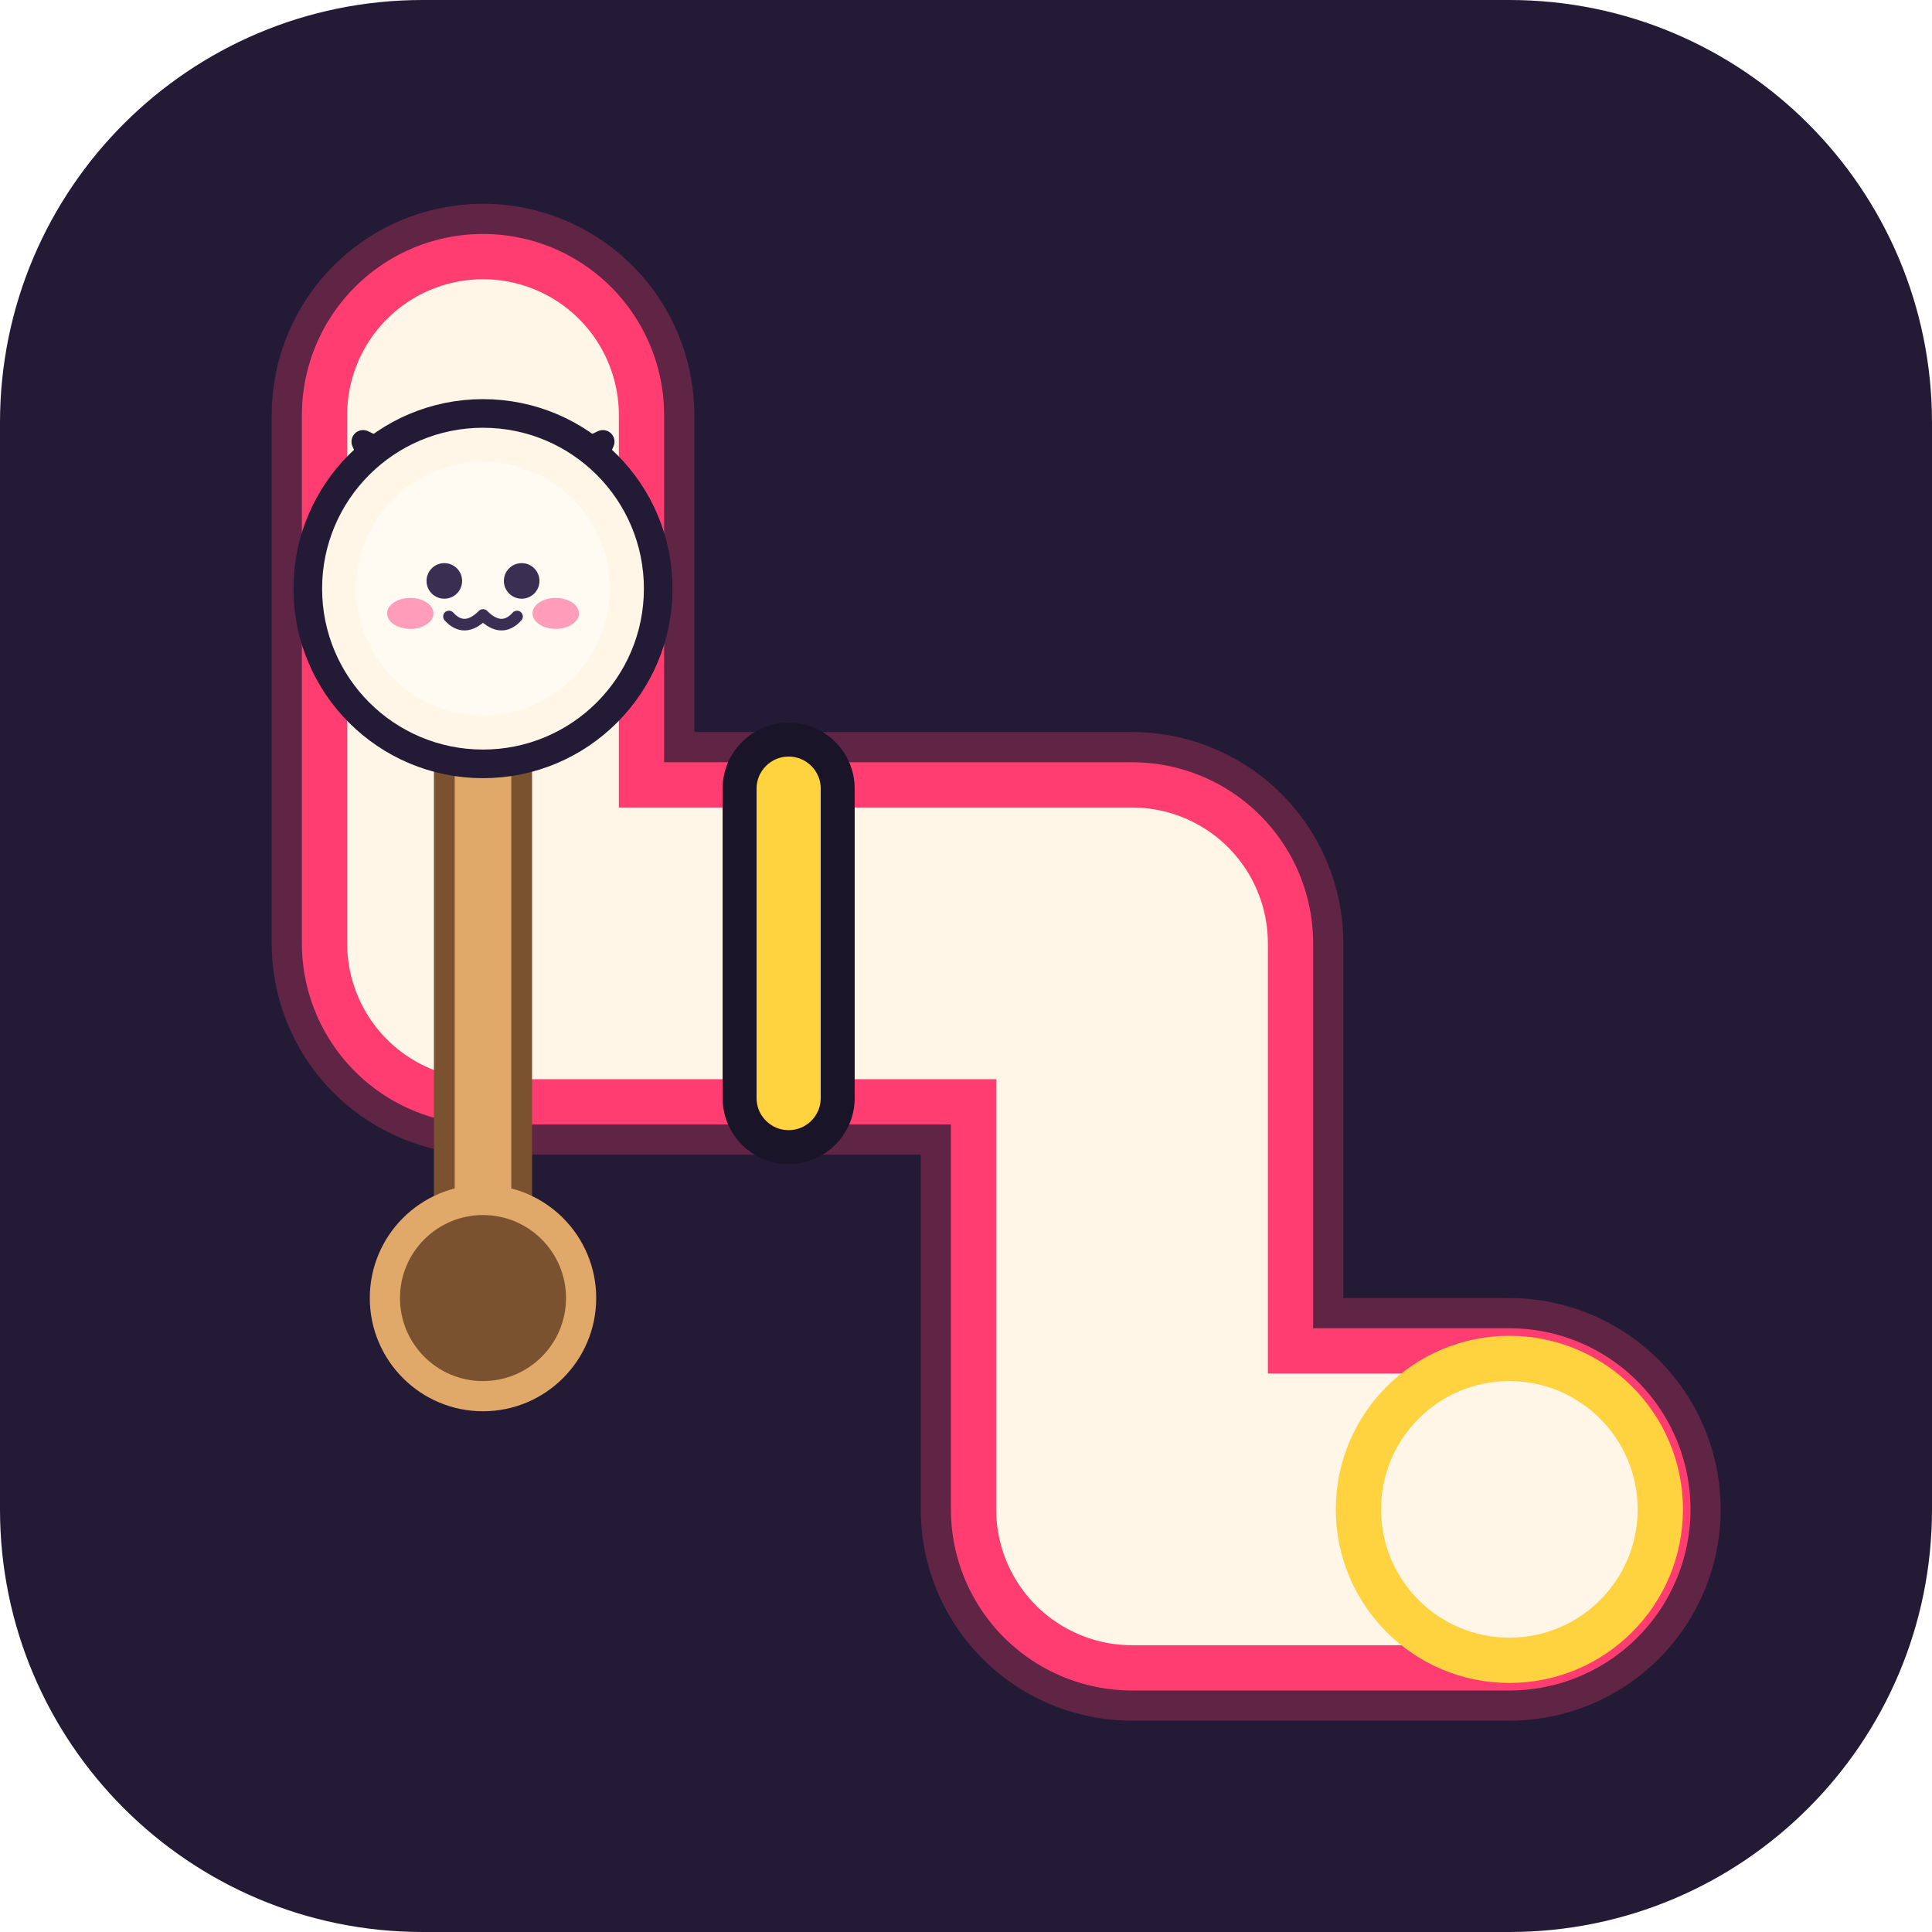
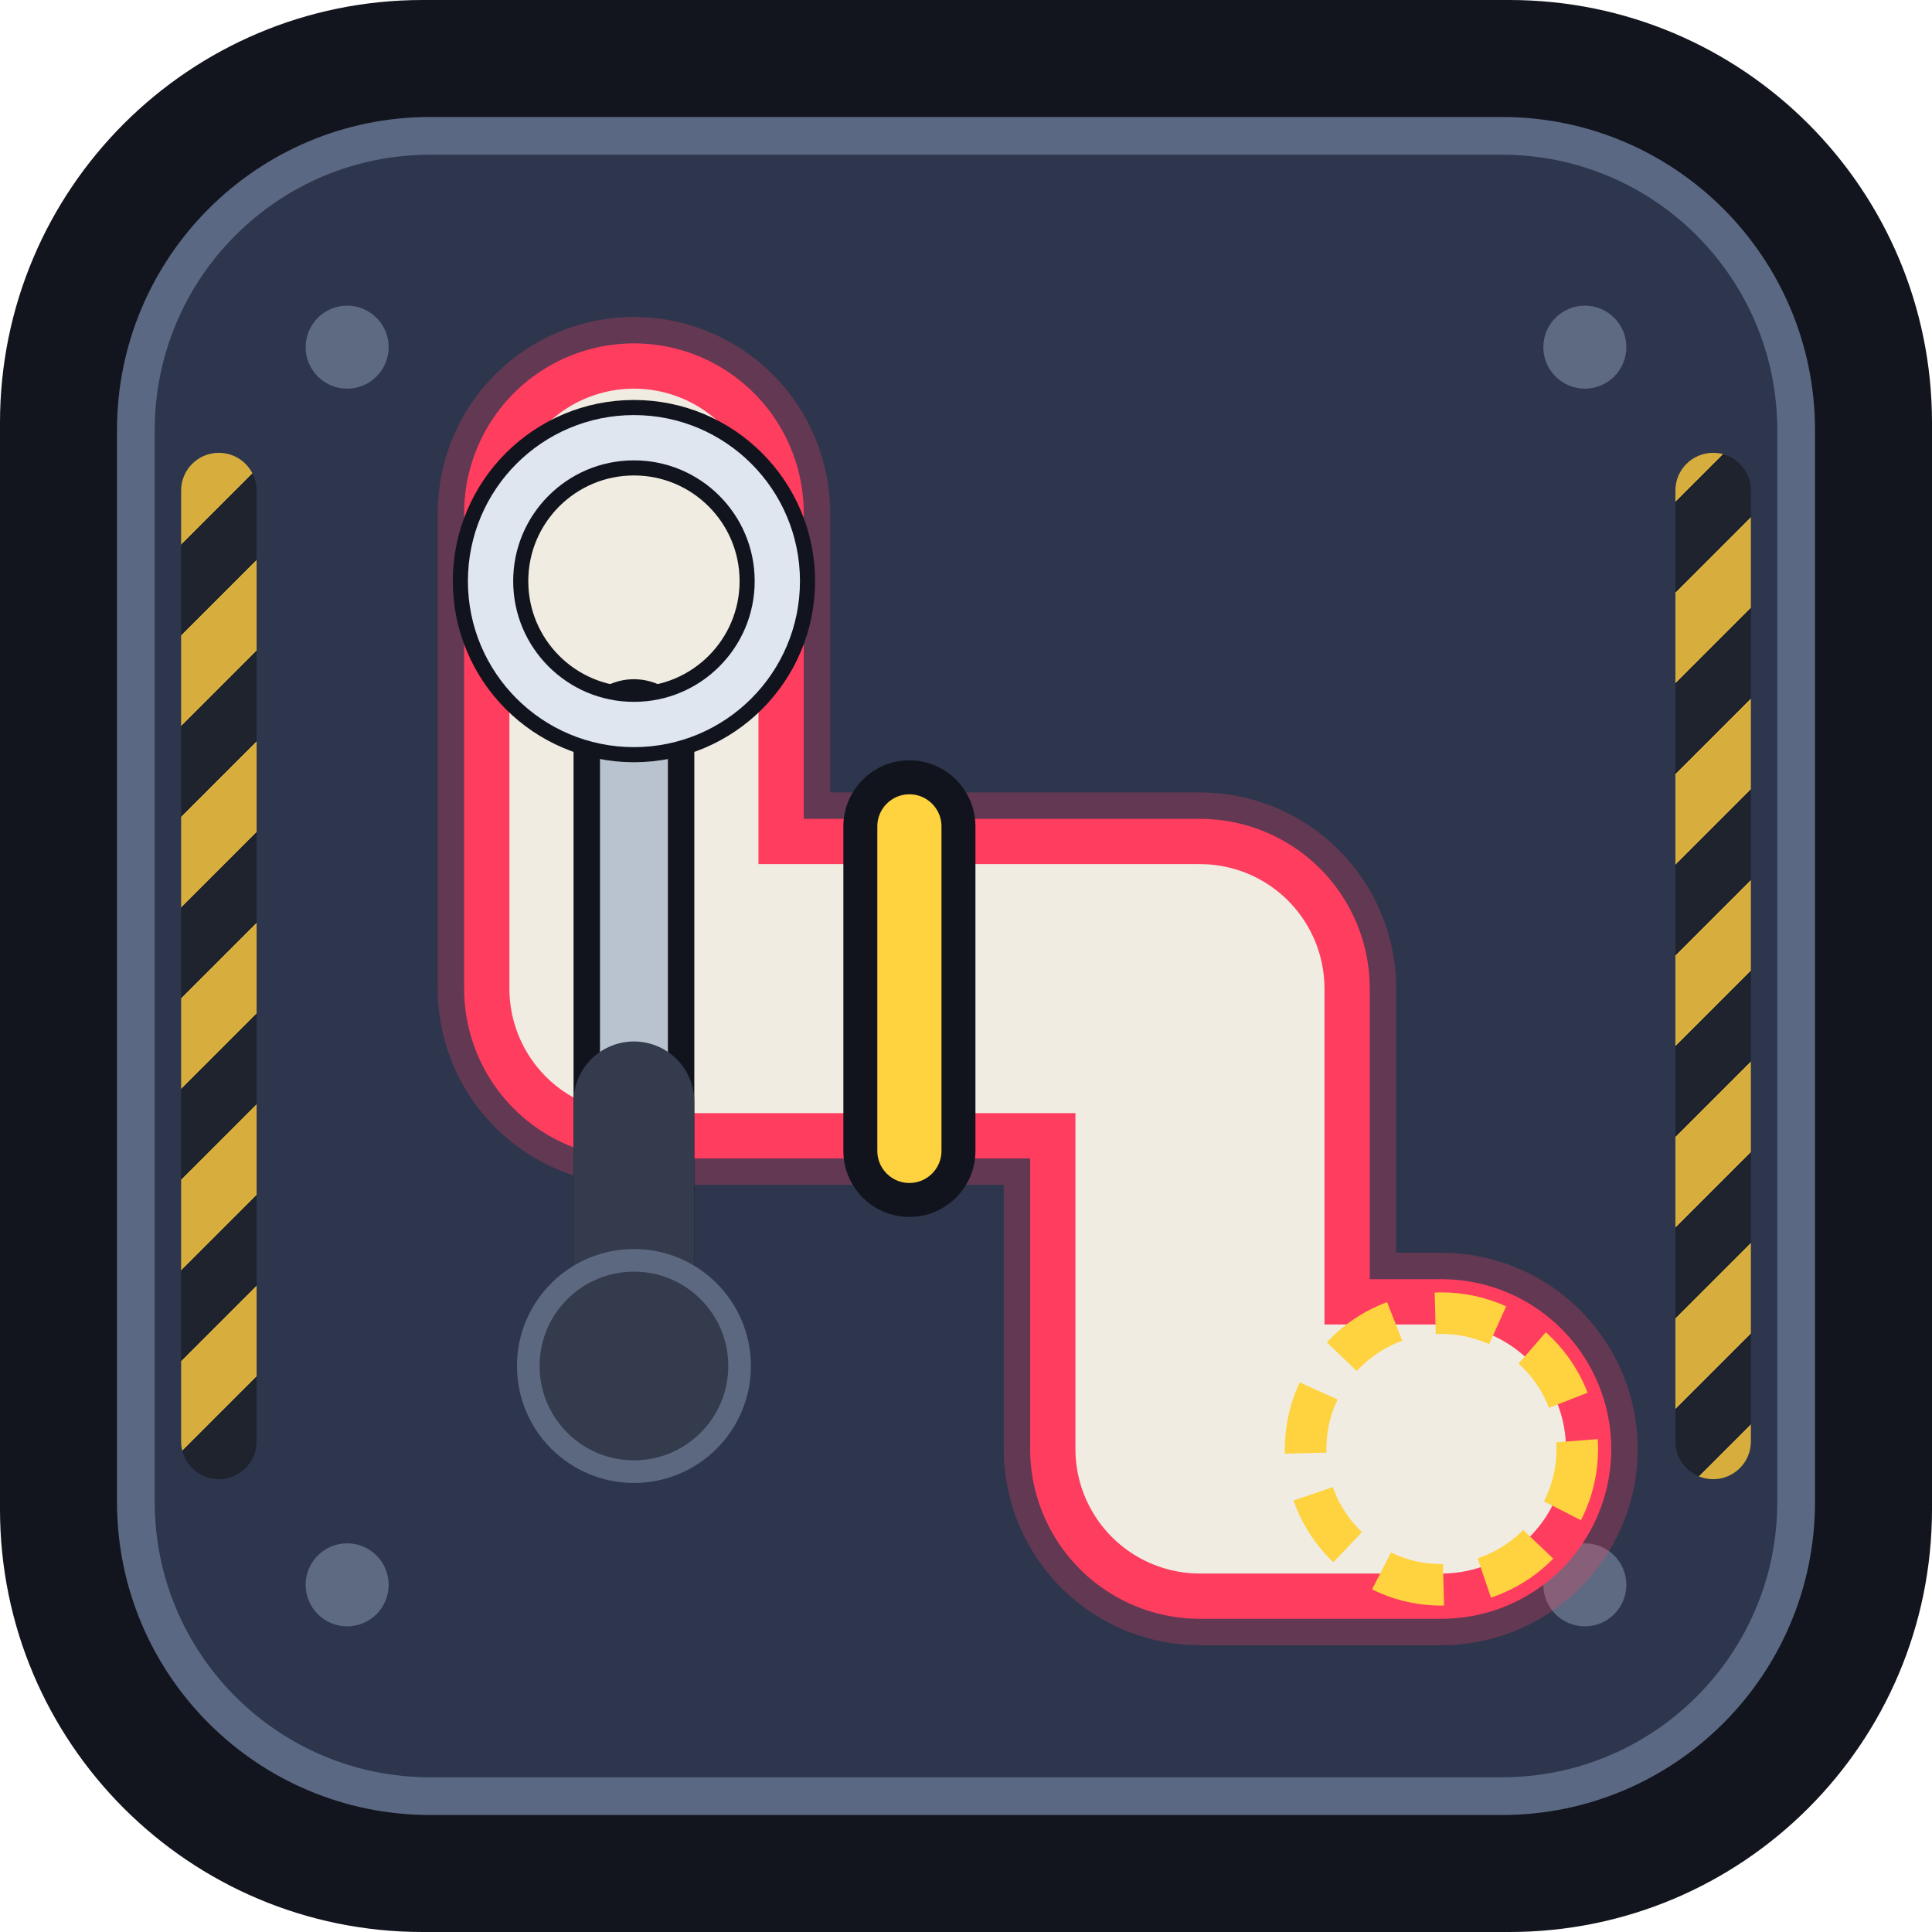
- <svg xmlns="http://www.w3.org/2000/svg" viewBox="0 0 512 512" width="512" height="512" role="img" aria-label="ねこイライラ棒">
-   <rect width="512" height="512" rx="112" fill="#231a35" />
+ <svg xmlns="http://www.w3.org/2000/svg" viewBox="0 0 512 512" width="512" height="512" role="img" aria-label="イライラ棒工場">
+   <defs>
+     <pattern id="st" width="34" height="34" patternUnits="userSpaceOnUse" patternTransform="rotate(45)">
+       <rect width="34" height="34" fill="#f5c33c" />
+       <rect width="17" height="34" fill="#1b2029" />
+     </pattern>
+   </defs>
+   <rect width="512" height="512" rx="112" fill="#12151d" />
+   <rect x="36" y="36" width="440" height="440" rx="78" fill="#2d364d" stroke="#5a6883" stroke-width="10" />
+   <rect x="48" y="120" width="20" height="272" rx="10" fill="url(#st)" opacity=".85" />
+   <rect x="444" y="120" width="20" height="272" rx="10" fill="url(#st)" opacity=".85" />
+   <g fill="#5e6a82">
+     <circle cx="92" cy="92" r="11" />
+     <circle cx="420" cy="92" r="11" />
+     <circle cx="92" cy="420" r="11" />
+     <circle cx="420" cy="420" r="11" />
+   </g>
  <g fill="none" stroke-linecap="round" stroke-linejoin="round">
-     <path d="M128,110 L128,250 L300,250 L300,400 L400,400" stroke="#ff3d71" stroke-width="112" opacity=".28" />
-     <path d="M128,110 L128,250 L300,250 L300,400 L400,400" stroke="#ff3d71" stroke-width="96" />
-     <path d="M128,110 L128,250 L300,250 L300,400 L400,400" stroke="#fff6e8" stroke-width="72" />
+     <path d="M168,136 L168,262 L318,262 L318,384 L382,384" stroke="#ff3d5f" stroke-width="104" opacity=".26" />
+     <path d="M168,136 L168,262 L318,262 L318,384 L382,384" stroke="#ff3d5f" stroke-width="90" />
+     <path d="M168,136 L168,262 L318,262 L318,384 L382,384" stroke="#f0ece2" stroke-width="66" />
  </g>
-   <rect x="196" y="196" width="26" height="108" rx="13" fill="#ffd23f" stroke="#1a1428" stroke-width="9" />
-   <line x1="128" y1="330" x2="128" y2="168" stroke="#7a5230" stroke-width="26" stroke-linecap="round" />
-   <line x1="128" y1="326" x2="128" y2="172" stroke="#e0a869" stroke-width="15" stroke-linecap="round" />
-   <circle cx="128" cy="344" r="26" fill="#7a5230" stroke="#e0a869" stroke-width="8" />
-   <g transform="translate(128 156) scale(2.05)">
-     <path d="M-12,-11 L-15.5,-19 L-6,-14.5 Z" fill="#fff6e8" stroke="#231a35" stroke-width="3" stroke-linejoin="round" />
-     <path d="M12,-11 L15.5,-19 L6,-14.5 Z" fill="#fff6e8" stroke="#231a35" stroke-width="3" stroke-linejoin="round" />
-     <circle r="21" fill="#fffaf2" stroke="#231a35" stroke-width="7" />
-     <circle r="18.6" fill="none" stroke="#fff6e8" stroke-width="4.4" />
-     <ellipse cx="-9.4" cy="3.2" rx="3" ry="2" fill="#ff9dbb" />
-     <ellipse cx="9.4" cy="3.2" rx="3" ry="2" fill="#ff9dbb" />
-     <circle cx="-5" cy="-1" r="2.3" fill="#3a2f52" />
-     <circle cx="5" cy="-1" r="2.3" fill="#3a2f52" />
-     <path d="M0,3.4 q-2.4,2.4 -4.4,.2 M0,3.4 q2.4,2.4 4.4,.2" fill="none" stroke="#3a2f52" stroke-width="1.5" stroke-linecap="round" />
-   </g>
-   <circle cx="400" cy="400" r="40" fill="none" stroke="#ffd23f" stroke-width="12" />
+   <rect x="228" y="206" width="26" height="112" rx="13" fill="#ffd23f" stroke="#11141c" stroke-width="9" />
+   <line x1="168" y1="352" x2="168" y2="196" stroke="#11141c" stroke-width="32" stroke-linecap="round" />
+   <line x1="168" y1="348" x2="168" y2="200" stroke="#b9c2cf" stroke-width="18" stroke-linecap="round" />
+   <line x1="168" y1="352" x2="168" y2="292" stroke="#333b4d" stroke-width="32" stroke-linecap="round" />
+   <circle cx="168" cy="362" r="28" fill="#333b4d" stroke="#5c6880" stroke-width="6" />
+   <circle cx="168" cy="154" r="38" fill="none" stroke="#11141c" stroke-width="20" />
+   <circle cx="168" cy="154" r="38" fill="none" stroke="#dfe6f0" stroke-width="12" />
+   <circle cx="382" cy="384" r="36" fill="none" stroke="#ffd23f" stroke-width="11" stroke-dasharray="17 11" />
</svg>
